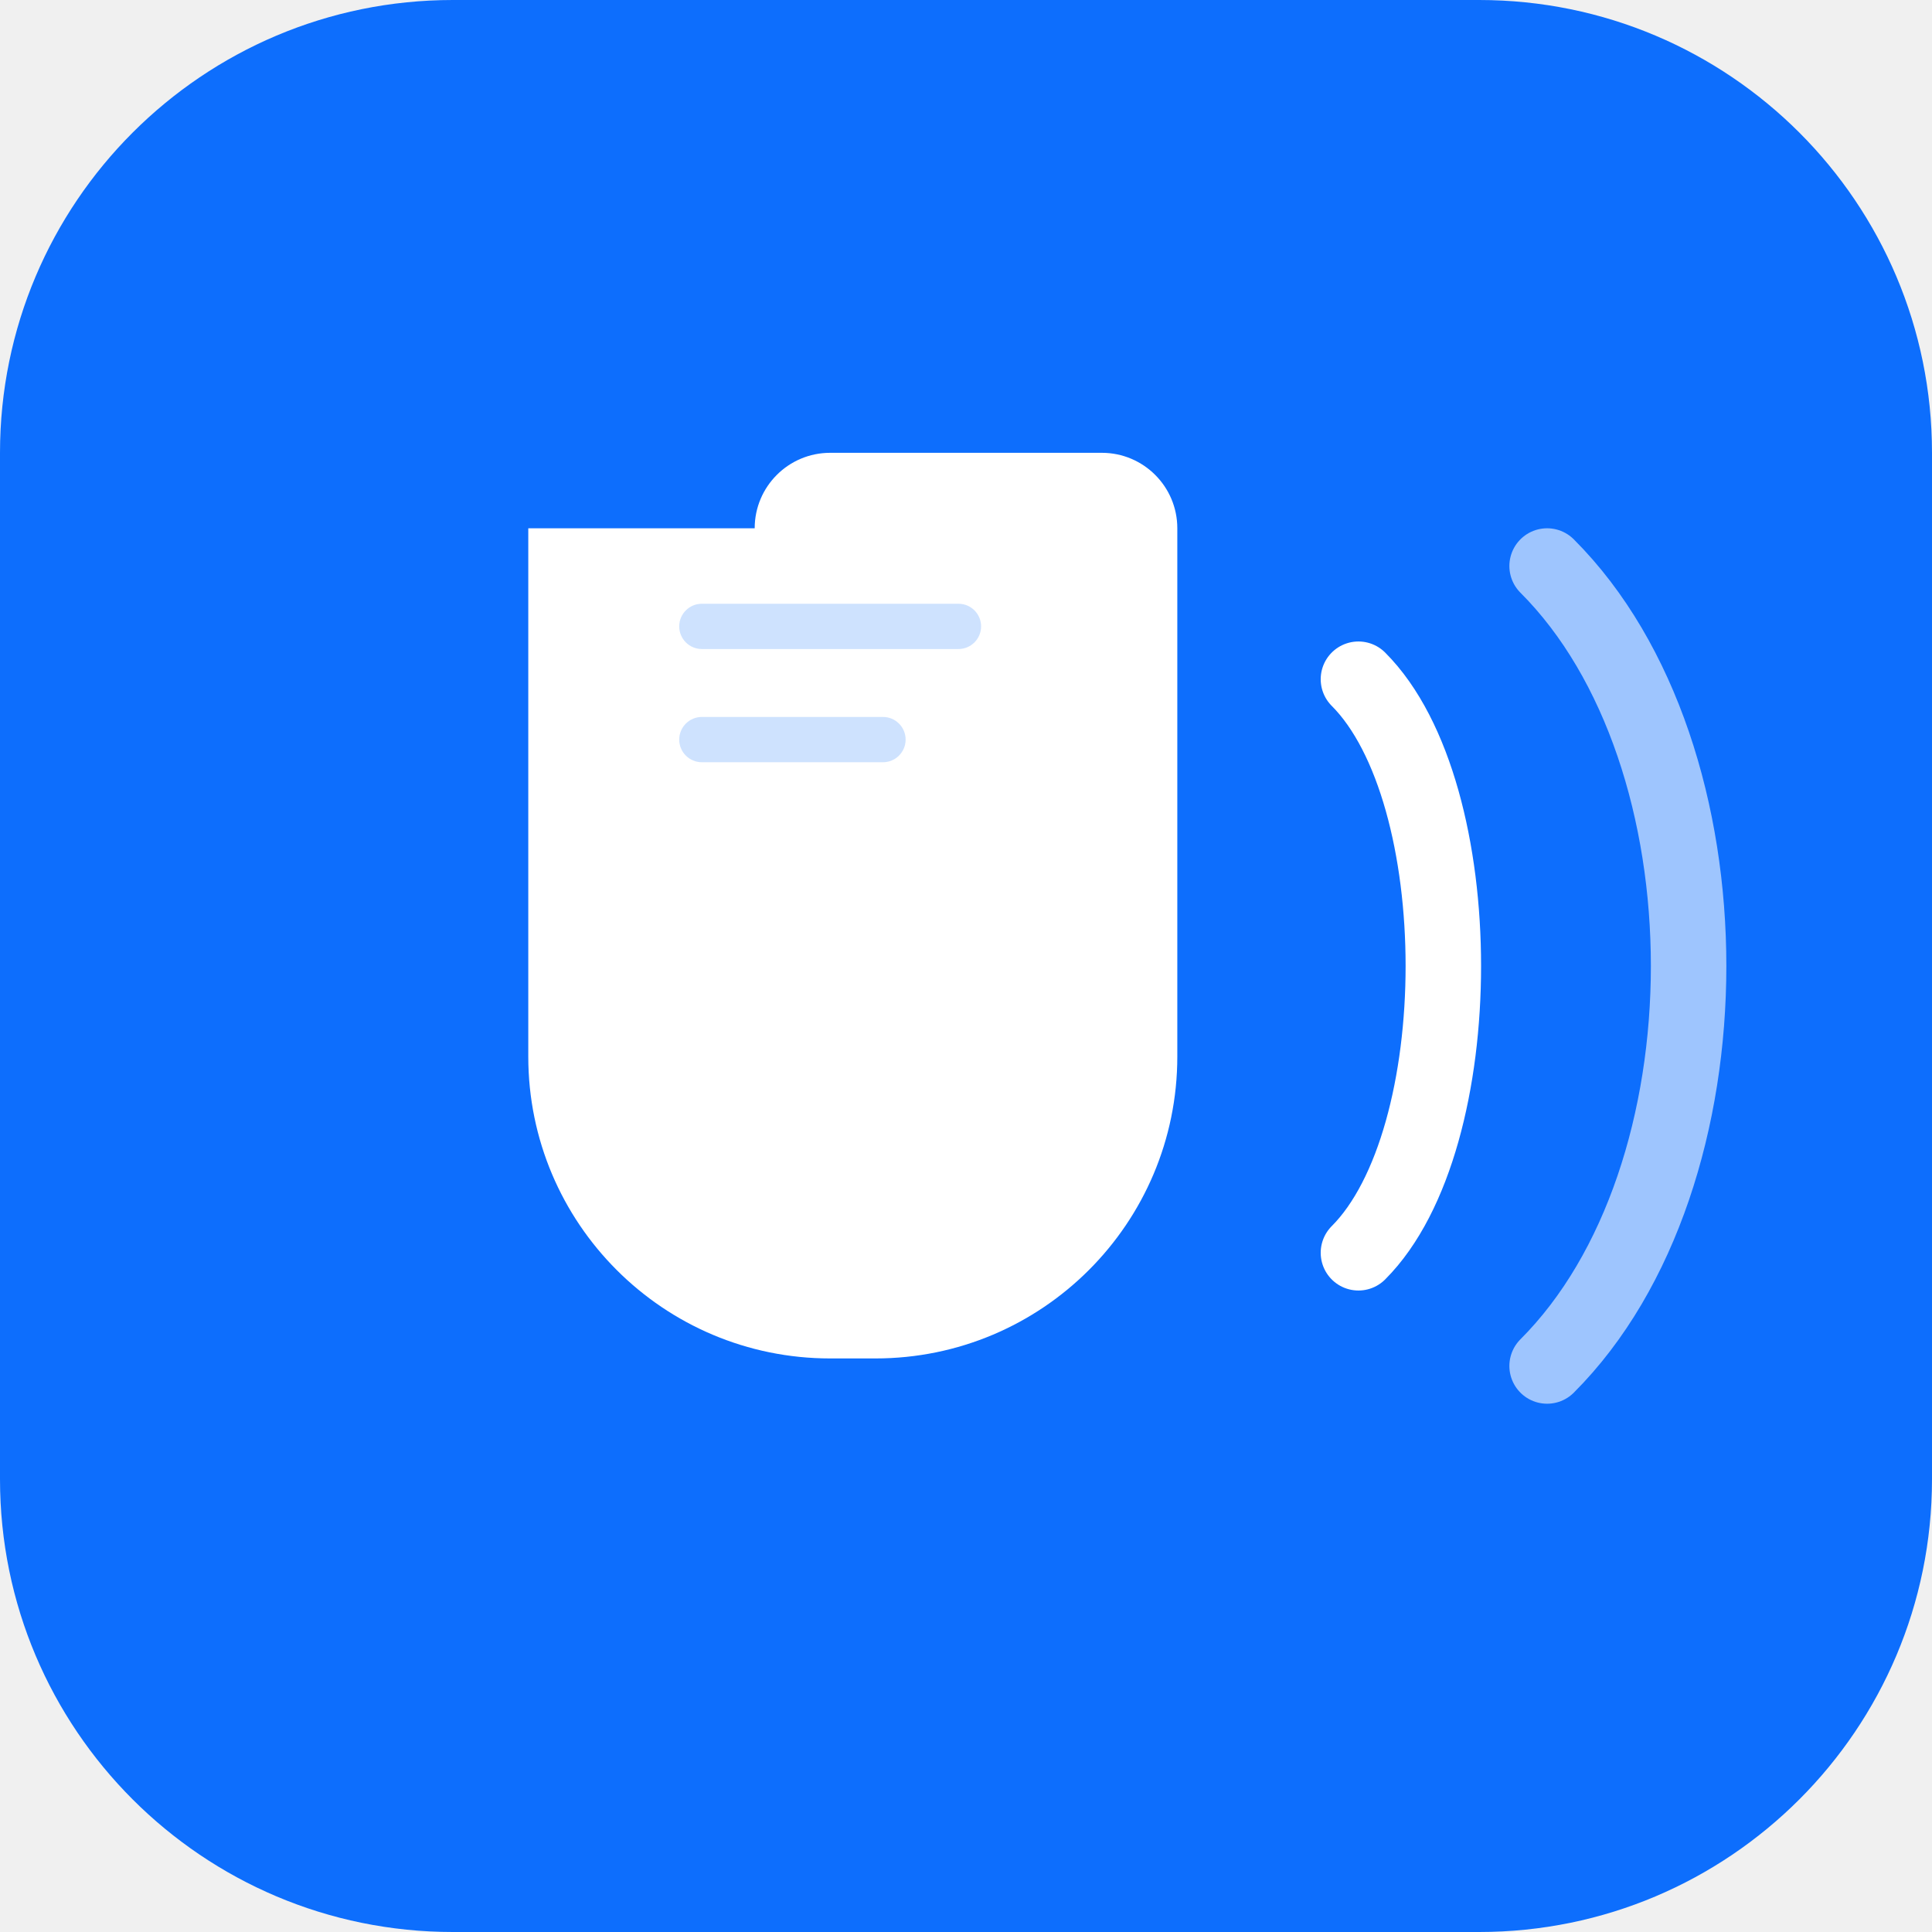
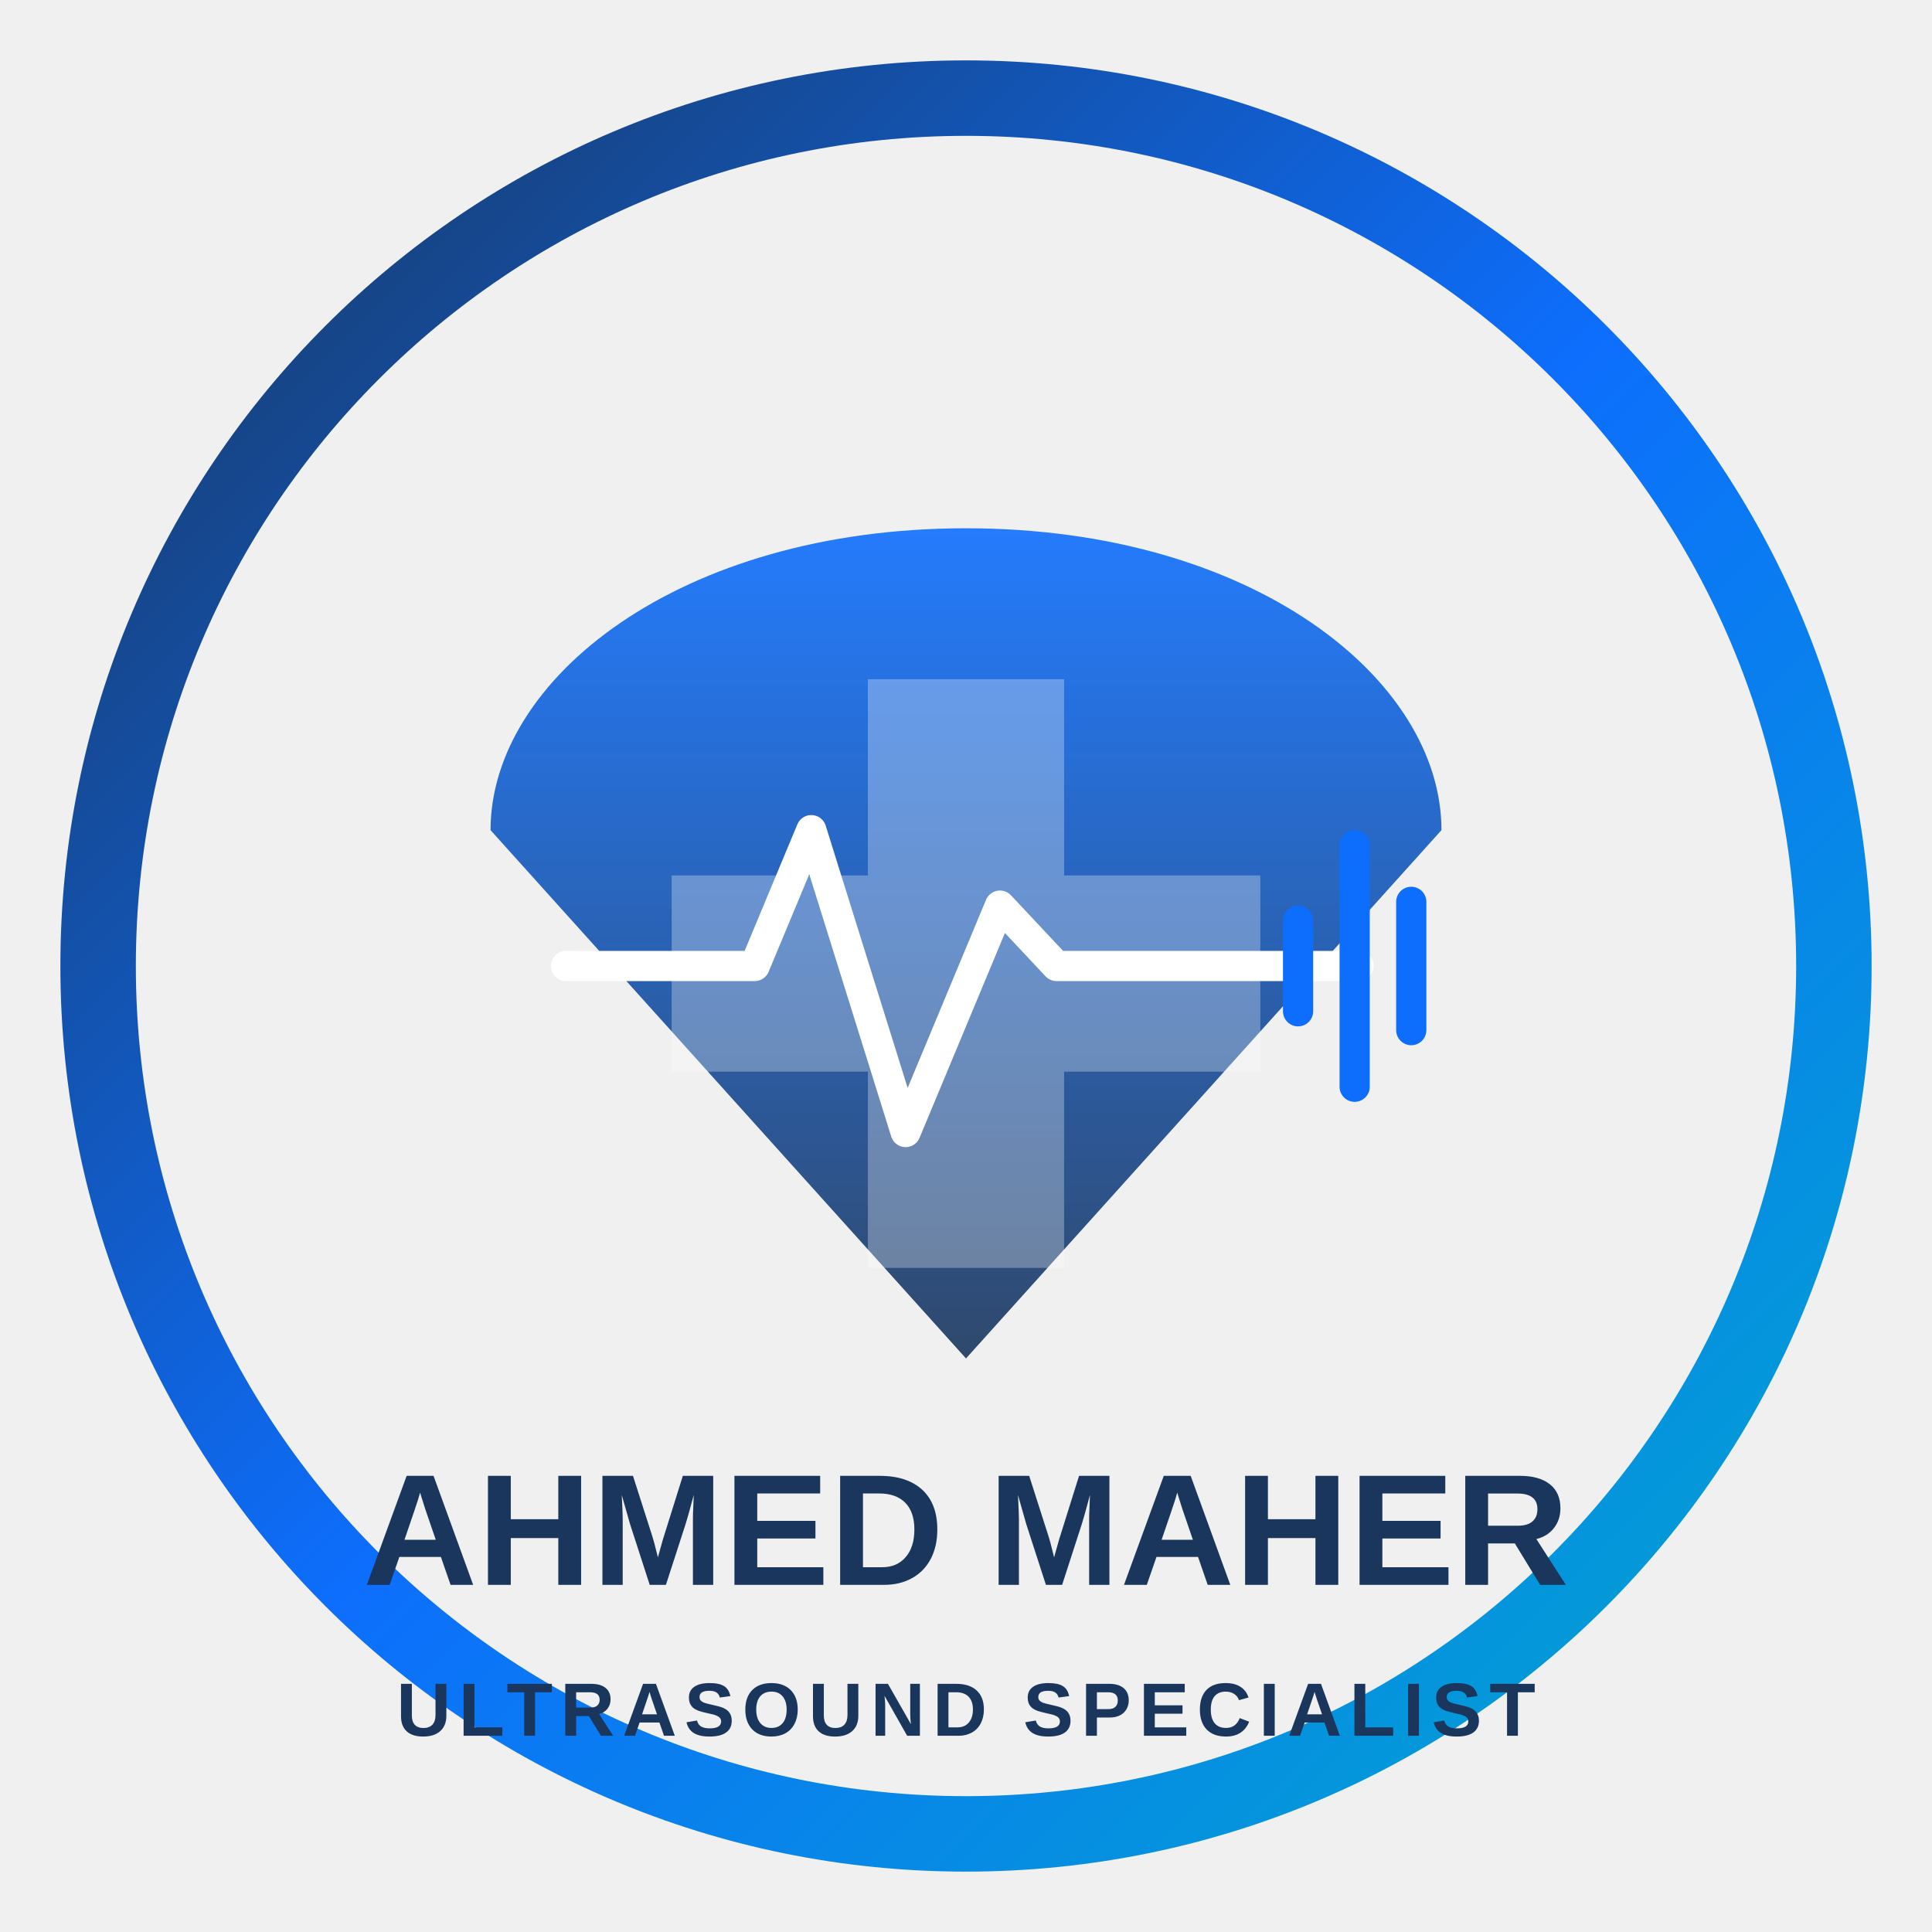
<svg xmlns="http://www.w3.org/2000/svg" width="512" height="512" viewBox="0 0 512 512" fill="none">
-   <rect width="512" height="512" rx="120" fill="#0d6efd" />
-   <path d="M200 140C200 128.954 208.954 120 220 120H292C303.046 120 312 128.954 312 140V280C312 324.183 276.183 360 232 360H220C175.817 360 140 324.183 140 280V140H200Z" fill="white" />
-   <path d="M360 180C390 210 390 302 360 332" stroke="white" stroke-width="20" stroke-linecap="round" />
-   <path d="M410 150C460 200 460 312 410 362" stroke="white" stroke-width="20" stroke-linecap="round" stroke-opacity="0.6" />
-   <rect x="180" y="160" width="80" height="12" rx="6" fill="#0d6efd" fill-opacity="0.2" />
-   <rect x="180" y="190" width="60" height="12" rx="6" fill="#0d6efd" fill-opacity="0.2" />
+   <defs>
+     <linearGradient id="ringGradient" x1="0%" y1="0%" x2="100%" y2="100%">
+       <stop offset="0%" stop-color="#1a365d" />
+       <stop offset="50%" stop-color="#0d6efd" />
+       <stop offset="100%" stop-color="#00a8cc" />
+     </linearGradient>
+     <linearGradient id="sectorGradient" x1="0%" y1="0%" x2="0%" y2="100%">
+       <stop offset="0%" stop-color="#0d6efd" />
+       <stop offset="100%" stop-color="#1a365d" />
+     </linearGradient>
+   </defs>
+   <circle cx="256" cy="256" r="230" stroke="url(#ringGradient)" stroke-width="20" fill="none" />
+   <path d="M130 220C130 180 180 140 256 140C332 140 382 180 382 220L256 360L130 220Z" fill="url(#sectorGradient)" opacity="0.9" />
+   <path d="M150 256H200L215 220L240 300L265 240L280 256H360" stroke="white" stroke-width="8" stroke-linecap="round" stroke-linejoin="round" />
+   <path d="M230 180H282V232H334V284H282V336H230V284H178V232H230V180Z" fill="white" opacity="0.3" />
+   <rect x="340" y="240" width="8" height="32" rx="4" fill="#0d6efd" />
+   <rect x="355" y="220" width="8" height="72" rx="4" fill="#0d6efd" />
+   <rect x="370" y="235" width="8" height="42" rx="4" fill="#0d6efd" />
+   <text x="50%" y="420" text-anchor="middle" font-family="Montserrat, Arial, sans-serif" font-weight="bold" font-size="42" fill="#1a365d">AHMED MAHER</text>
+   <text x="50%" y="460" text-anchor="middle" font-family="Montserrat, Arial, sans-serif" font-weight="600" font-size="20" fill="#1a365d" letter-spacing="2">ULTRASOUND SPECIALIST</text>
</svg>
